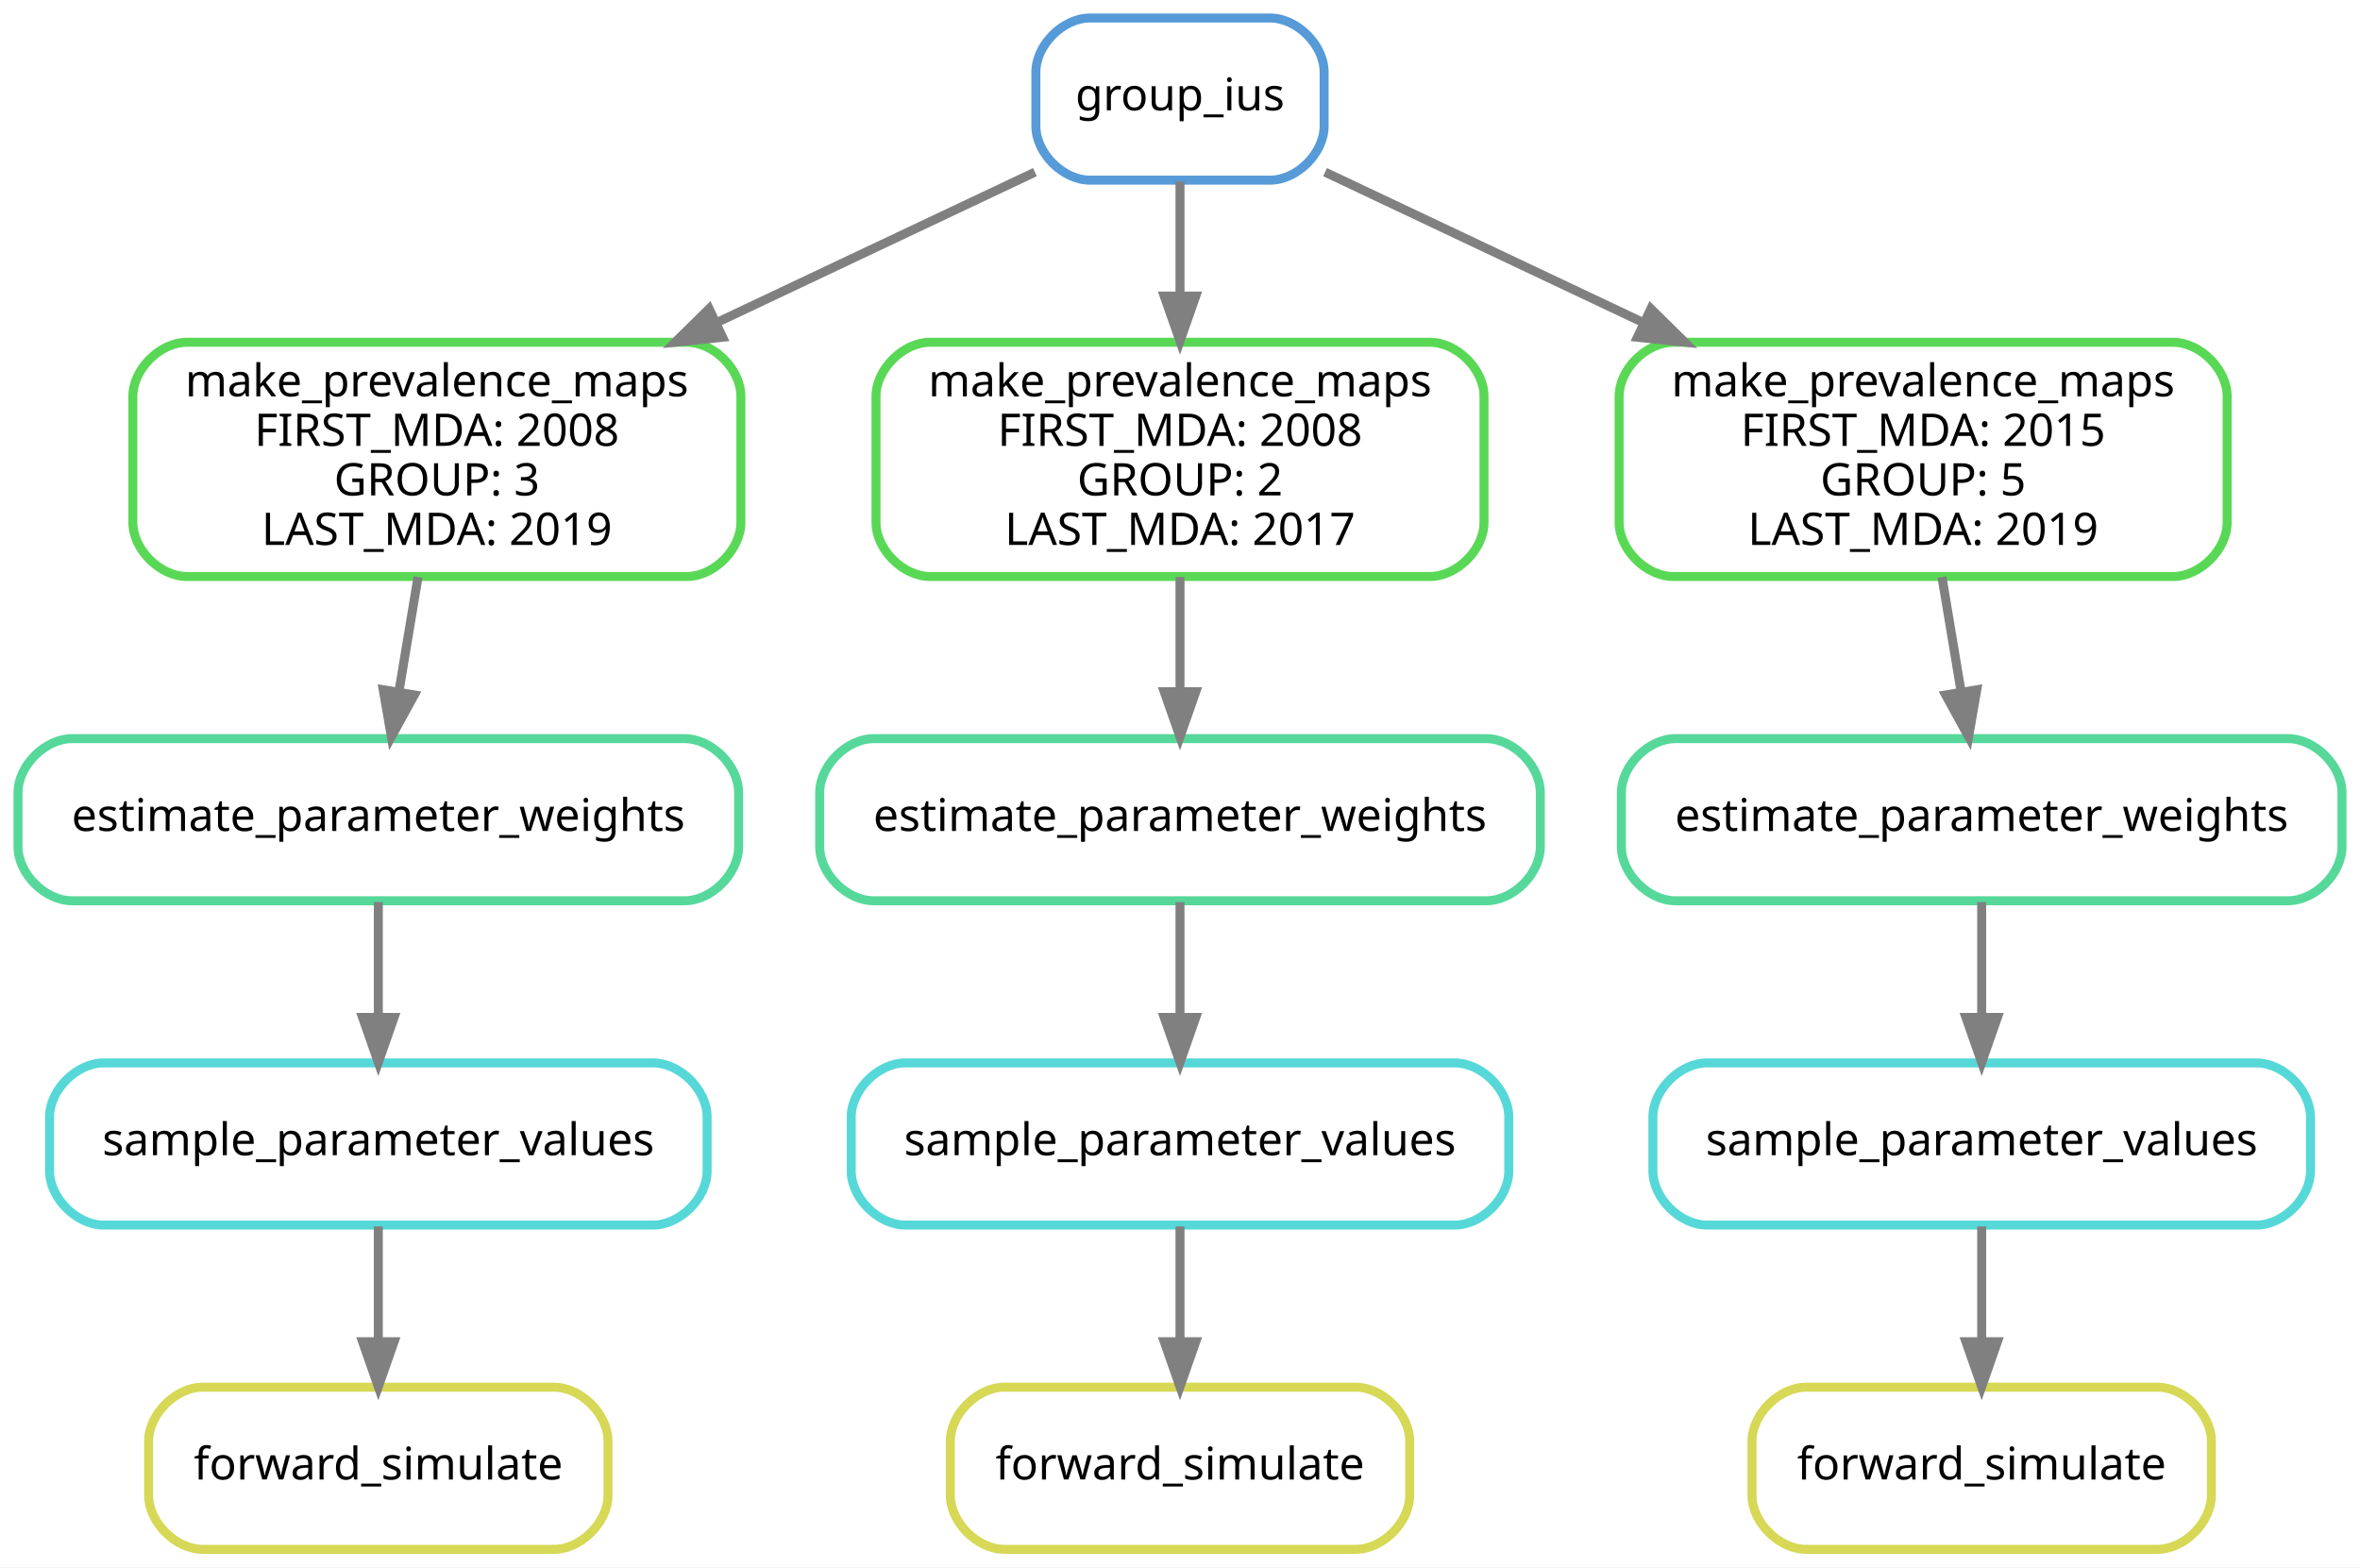
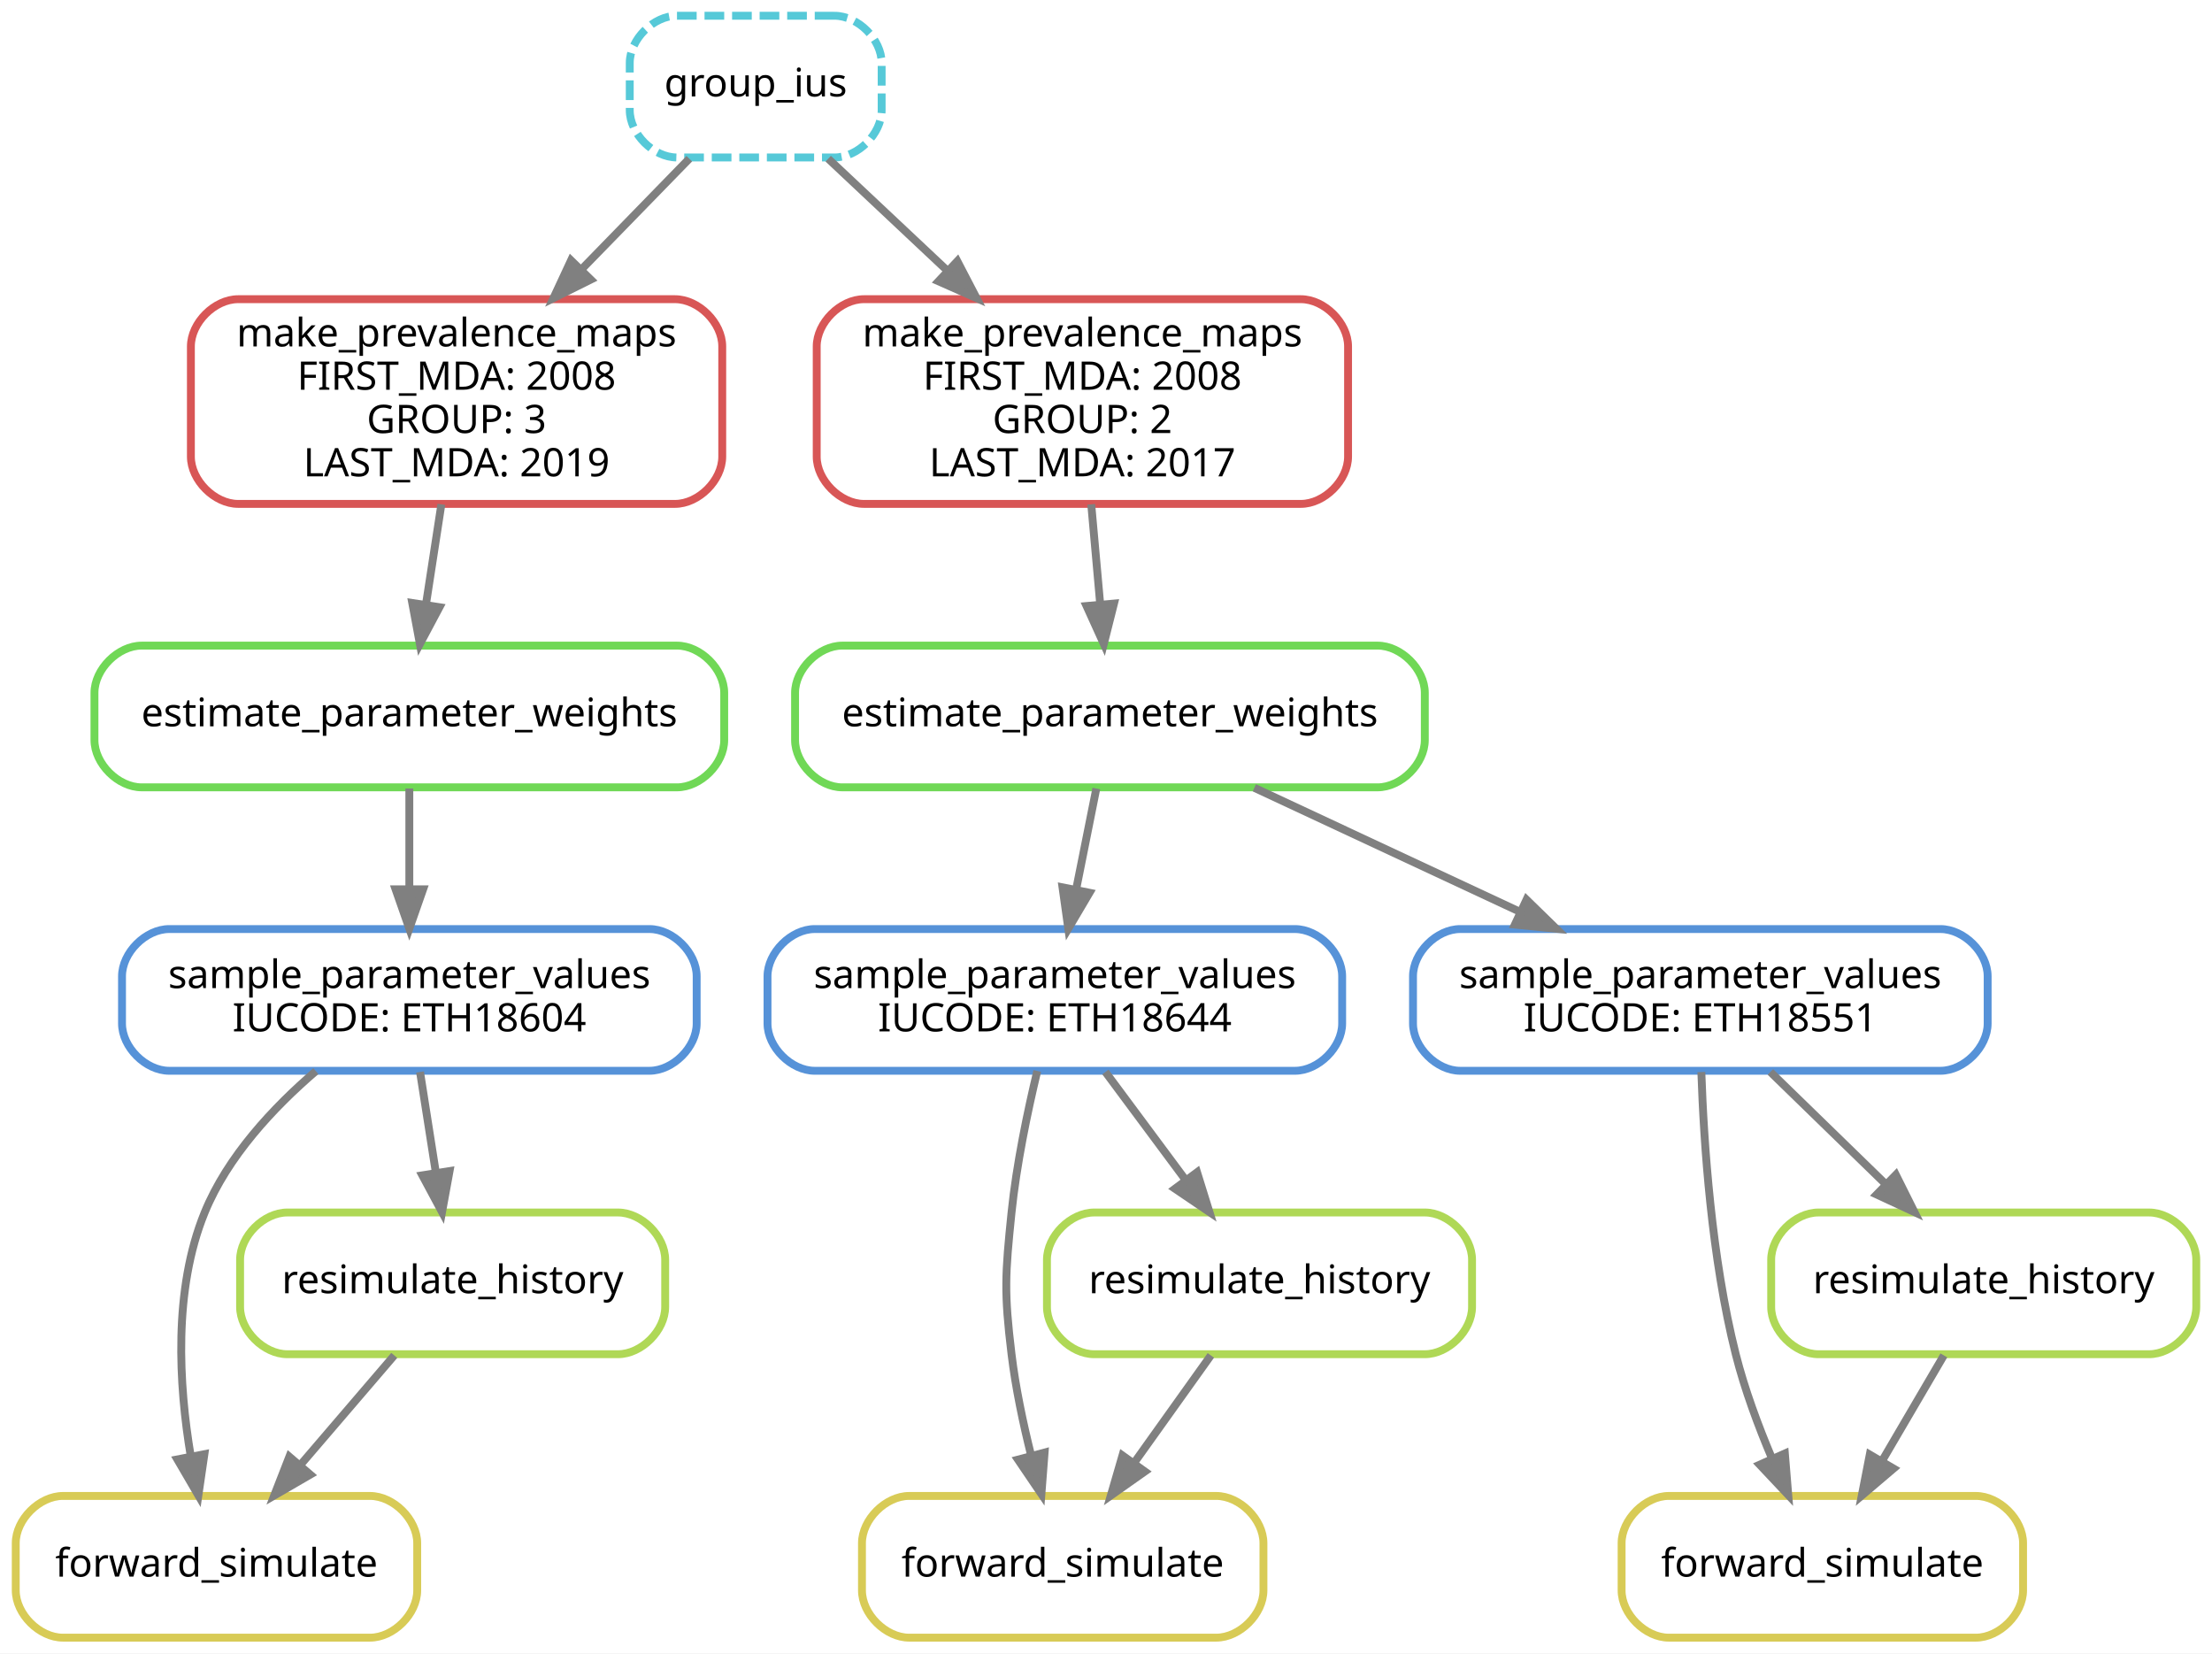
- <svg xmlns="http://www.w3.org/2000/svg" width="524pt" height="348pt" viewBox="0.00 0.00 524.00 348.00">
-   <g id="graph0" class="graph" transform="scale(1 1) rotate(0) translate(4 344)">
-     <polygon fill="white" stroke="transparent" points="-4,4 -4,-344 520,-344 520,4 -4,4" />
+ <svg xmlns="http://www.w3.org/2000/svg" width="562pt" height="420pt" viewBox="0.00 0.00 562.00 420.00">
+   <g id="graph0" class="graph" transform="scale(1 1) rotate(0) translate(4 416)">
+     <polygon fill="white" stroke="transparent" points="-4,4 -4,-416 558,-416 558,4 -4,4" />
    <g id="node1" class="node">
-       <path fill="none" stroke="#d6d856" stroke-width="2" d="M119,-36C119,-36 41,-36 41,-36 35,-36 29,-30 29,-24 29,-24 29,-12 29,-12 29,-6 35,0 41,0 41,0 119,0 119,0 125,0 131,-6 131,-12 131,-12 131,-24 131,-24 131,-30 125,-36 119,-36" />
-       <text text-anchor="middle" x="80" y="-15.5" font-family="sans" font-size="10.00">forward_simulate</text>
+       <path fill="none" stroke="#d8cb56" stroke-width="2" d="M90,-36C90,-36 12,-36 12,-36 6,-36 0,-30 0,-24 0,-24 0,-12 0,-12 0,-6 6,0 12,0 12,0 90,0 90,0 96,0 102,-6 102,-12 102,-12 102,-24 102,-24 102,-30 96,-36 90,-36" />
+       <text text-anchor="middle" x="51" y="-15.5" font-family="sans" font-size="10.00">forward_simulate</text>
    </g>
    <g id="node2" class="node">
-       <path fill="none" stroke="#56d8d8" stroke-width="2" d="M141,-108C141,-108 19,-108 19,-108 13,-108 7,-102 7,-96 7,-96 7,-84 7,-84 7,-78 13,-72 19,-72 19,-72 141,-72 141,-72 147,-72 153,-78 153,-84 153,-84 153,-96 153,-96 153,-102 147,-108 141,-108" />
-       <text text-anchor="middle" x="80" y="-87.5" font-family="sans" font-size="10.00">sample_parameter_values</text>
+       <path fill="none" stroke="#56c9d8" stroke-width="2" stroke-dasharray="5,2" d="M208,-412C208,-412 168,-412 168,-412 162,-412 156,-406 156,-400 156,-400 156,-388 156,-388 156,-382 162,-376 168,-376 168,-376 208,-376 208,-376 214,-376 220,-382 220,-388 220,-388 220,-400 220,-400 220,-406 214,-412 208,-412" />
+       <text text-anchor="middle" x="188" y="-391.5" font-family="sans" font-size="10.00">group_ius</text>
+     </g>
+     <g id="node7" class="node">
+       <path fill="none" stroke="#d85656" stroke-width="2" d="M167.5,-340C167.5,-340 56.5,-340 56.5,-340 50.5,-340 44.5,-334 44.5,-328 44.5,-328 44.5,-300 44.5,-300 44.5,-294 50.5,-288 56.5,-288 56.5,-288 167.5,-288 167.5,-288 173.5,-288 179.5,-294 179.5,-300 179.5,-300 179.5,-328 179.5,-328 179.5,-334 173.5,-340 167.5,-340" />
+       <text text-anchor="middle" x="112" y="-328" font-family="sans" font-size="10.00">make_prevalence_maps</text>
+       <text text-anchor="middle" x="112" y="-317" font-family="sans" font-size="10.00">FIRST_MDA: 2008</text>
+       <text text-anchor="middle" x="112" y="-306" font-family="sans" font-size="10.00">GROUP: 3</text>
+       <text text-anchor="middle" x="112" y="-295" font-family="sans" font-size="10.00">LAST_MDA: 2019</text>
+     </g>
+     <g id="edge9" class="edge">
+       <path fill="none" stroke="grey" stroke-width="2" d="M171.13,-375.69C163.05,-367.39 153.09,-357.17 143.67,-347.5" />
+       <polygon fill="grey" stroke="grey" stroke-width="2" points="146.09,-344.98 136.61,-340.26 141.08,-349.86 146.09,-344.98" />
+     </g>
+     <g id="node11" class="node">
+       <path fill="none" stroke="#d85656" stroke-width="2" d="M326.5,-340C326.5,-340 215.5,-340 215.5,-340 209.5,-340 203.5,-334 203.5,-328 203.5,-328 203.5,-300 203.5,-300 203.5,-294 209.5,-288 215.5,-288 215.5,-288 326.5,-288 326.5,-288 332.5,-288 338.5,-294 338.5,-300 338.5,-300 338.5,-328 338.5,-328 338.5,-334 332.5,-340 326.5,-340" />
+       <text text-anchor="middle" x="271" y="-328" font-family="sans" font-size="10.00">make_prevalence_maps</text>
+       <text text-anchor="middle" x="271" y="-317" font-family="sans" font-size="10.00">FIRST_MDA: 2008</text>
+       <text text-anchor="middle" x="271" y="-306" font-family="sans" font-size="10.00">GROUP: 2</text>
+       <text text-anchor="middle" x="271" y="-295" font-family="sans" font-size="10.00">LAST_MDA: 2017</text>
+     </g>
+     <g id="edge13" class="edge">
+       <path fill="none" stroke="grey" stroke-width="2" d="M206.42,-375.69C215.34,-367.31 226.34,-356.97 236.72,-347.22" />
+       <polygon fill="grey" stroke="grey" stroke-width="2" points="239.23,-349.66 244.12,-340.26 234.44,-344.55 239.23,-349.66" />
+     </g>
+     <g id="node3" class="node">
+       <path fill="none" stroke="#d8cb56" stroke-width="2" d="M305,-36C305,-36 227,-36 227,-36 221,-36 215,-30 215,-24 215,-24 215,-12 215,-12 215,-6 221,0 227,0 227,0 305,0 305,0 311,0 317,-6 317,-12 317,-12 317,-24 317,-24 317,-30 311,-36 305,-36" />
+       <text text-anchor="middle" x="266" y="-15.5" font-family="sans" font-size="10.00">forward_simulate</text>
+     </g>
+     <g id="node4" class="node">
+       <path fill="none" stroke="#d8cb56" stroke-width="2" d="M498,-36C498,-36 420,-36 420,-36 414,-36 408,-30 408,-24 408,-24 408,-12 408,-12 408,-6 414,0 420,0 420,0 498,0 498,0 504,0 510,-6 510,-12 510,-12 510,-24 510,-24 510,-30 504,-36 498,-36" />
+       <text text-anchor="middle" x="459" y="-15.5" font-family="sans" font-size="10.00">forward_simulate</text>
+     </g>
+     <g id="node5" class="node">
+       <path fill="none" stroke="#5692d8" stroke-width="2" d="M161,-180C161,-180 39,-180 39,-180 33,-180 27,-174 27,-168 27,-168 27,-156 27,-156 27,-150 33,-144 39,-144 39,-144 161,-144 161,-144 167,-144 173,-150 173,-156 173,-156 173,-168 173,-168 173,-174 167,-180 161,-180" />
+       <text text-anchor="middle" x="100" y="-165" font-family="sans" font-size="10.00">sample_parameter_values</text>
+       <text text-anchor="middle" x="100" y="-154" font-family="sans" font-size="10.00">IUCODE: ETH18604</text>
    </g>
    <g id="edge1" class="edge">
-       <path fill="none" stroke="grey" stroke-width="2" d="M80,-71.7C80,-63.98 80,-54.71 80,-46.11" />
-       <polygon fill="grey" stroke="grey" stroke-width="2" points="83.5,-46.1 80,-36.1 76.5,-46.1 83.5,-46.1" />
+       <path fill="none" stroke="grey" stroke-width="2" d="M76.25,-143.91C65.45,-134.65 53.8,-122.2 48,-108 39.98,-88.38 41.41,-64.25 44.47,-46.07" />
+       <polygon fill="grey" stroke="grey" stroke-width="2" points="47.93,-46.61 46.4,-36.13 41.06,-45.28 47.93,-46.61" />
    </g>
-     <g id="node3" class="node">
-       <path fill="none" stroke="#56d89a" stroke-width="2" d="M148,-180C148,-180 12,-180 12,-180 6,-180 0,-174 0,-168 0,-168 0,-156 0,-156 0,-150 6,-144 12,-144 12,-144 148,-144 148,-144 154,-144 160,-150 160,-156 160,-156 160,-168 160,-168 160,-174 154,-180 148,-180" />
-       <text text-anchor="middle" x="80" y="-159.5" font-family="sans" font-size="10.00">estimate_parameter_weights</text>
+     <g id="node8" class="node">
+       <path fill="none" stroke="#afd856" stroke-width="2" d="M153,-108C153,-108 69,-108 69,-108 63,-108 57,-102 57,-96 57,-96 57,-84 57,-84 57,-78 63,-72 69,-72 69,-72 153,-72 153,-72 159,-72 165,-78 165,-84 165,-84 165,-96 165,-96 165,-102 159,-108 153,-108" />
+       <text text-anchor="middle" x="111" y="-87.5" font-family="sans" font-size="10.00">resimulate_history</text>
+     </g>
+     <g id="edge10" class="edge">
+       <path fill="none" stroke="grey" stroke-width="2" d="M102.72,-143.7C103.93,-135.98 105.39,-126.71 106.74,-118.11" />
+       <polygon fill="grey" stroke="grey" stroke-width="2" points="110.22,-118.53 108.31,-108.1 103.3,-117.44 110.22,-118.53" />
+     </g>
+     <g id="node6" class="node">
+       <path fill="none" stroke="#70d856" stroke-width="2" d="M168,-252C168,-252 32,-252 32,-252 26,-252 20,-246 20,-240 20,-240 20,-228 20,-228 20,-222 26,-216 32,-216 32,-216 168,-216 168,-216 174,-216 180,-222 180,-228 180,-228 180,-240 180,-240 180,-246 174,-252 168,-252" />
+       <text text-anchor="middle" x="100" y="-231.5" font-family="sans" font-size="10.00">estimate_parameter_weights</text>
+     </g>
+     <g id="edge7" class="edge">
+       <path fill="none" stroke="grey" stroke-width="2" d="M100,-215.7C100,-207.98 100,-198.71 100,-190.11" />
+       <polygon fill="grey" stroke="grey" stroke-width="2" points="103.5,-190.1 100,-180.1 96.5,-190.1 103.5,-190.1" />
+     </g>
+     <g id="edge8" class="edge">
+       <path fill="none" stroke="grey" stroke-width="2" d="M108.14,-287.89C106.88,-279.75 105.49,-270.68 104.21,-262.38" />
+       <polygon fill="grey" stroke="grey" stroke-width="2" points="107.66,-261.76 102.68,-252.41 100.74,-262.83 107.66,-261.76" />
    </g>
    <g id="edge2" class="edge">
-       <path fill="none" stroke="grey" stroke-width="2" d="M80,-143.7C80,-135.98 80,-126.71 80,-118.11" />
-       <polygon fill="grey" stroke="grey" stroke-width="2" points="83.5,-118.1 80,-108.1 76.5,-118.1 83.5,-118.1" />
+       <path fill="none" stroke="grey" stroke-width="2" d="M96.17,-71.7C88.98,-63.3 80.2,-53.07 72.31,-43.86" />
+       <polygon fill="grey" stroke="grey" stroke-width="2" points="74.83,-41.42 65.66,-36.1 69.51,-45.97 74.83,-41.42" />
    </g>
-     <g id="node4" class="node">
-       <path fill="none" stroke="#59d856" stroke-width="2" d="M148.5,-268C148.5,-268 37.5,-268 37.5,-268 31.5,-268 25.5,-262 25.5,-256 25.5,-256 25.5,-228 25.5,-228 25.5,-222 31.5,-216 37.5,-216 37.5,-216 148.5,-216 148.5,-216 154.5,-216 160.5,-222 160.5,-228 160.5,-228 160.5,-256 160.5,-256 160.5,-262 154.5,-268 148.5,-268" />
-       <text text-anchor="middle" x="93" y="-256" font-family="sans" font-size="10.00">make_prevalence_maps</text>
-       <text text-anchor="middle" x="93" y="-245" font-family="sans" font-size="10.00">FIRST_MDA: 2008</text>
-       <text text-anchor="middle" x="93" y="-234" font-family="sans" font-size="10.00">GROUP: 3</text>
-       <text text-anchor="middle" x="93" y="-223" font-family="sans" font-size="10.00">LAST_MDA: 2019</text>
+     <g id="node9" class="node">
+       <path fill="none" stroke="#5692d8" stroke-width="2" d="M325,-180C325,-180 203,-180 203,-180 197,-180 191,-174 191,-168 191,-168 191,-156 191,-156 191,-150 197,-144 203,-144 203,-144 325,-144 325,-144 331,-144 337,-150 337,-156 337,-156 337,-168 337,-168 337,-174 331,-180 325,-180" />
+       <text text-anchor="middle" x="264" y="-165" font-family="sans" font-size="10.00">sample_parameter_values</text>
+       <text text-anchor="middle" x="264" y="-154" font-family="sans" font-size="10.00">IUCODE: ETH18644</text>
    </g>
    <g id="edge3" class="edge">
-       <path fill="none" stroke="grey" stroke-width="2" d="M88.82,-215.89C87.46,-207.75 85.95,-198.68 84.56,-190.38" />
-       <polygon fill="grey" stroke="grey" stroke-width="2" points="88,-189.7 82.9,-180.41 81.09,-190.85 88,-189.7" />
+       <path fill="none" stroke="grey" stroke-width="2" d="M259.54,-143.95C257.06,-133.63 254.25,-120.15 253,-108 251.37,-92.08 251.08,-87.88 253,-72 254.02,-63.53 255.93,-54.47 257.98,-46.28" />
+       <polygon fill="grey" stroke="grey" stroke-width="2" points="261.4,-47.03 260.59,-36.47 254.64,-45.23 261.4,-47.03" />
    </g>
-     <g id="node5" class="node">
-       <path fill="none" stroke="#569ad8" stroke-width="2" d="M278,-340C278,-340 238,-340 238,-340 232,-340 226,-334 226,-328 226,-328 226,-316 226,-316 226,-310 232,-304 238,-304 238,-304 278,-304 278,-304 284,-304 290,-310 290,-316 290,-316 290,-328 290,-328 290,-334 284,-340 278,-340" />
-       <text text-anchor="middle" x="258" y="-319.5" font-family="sans" font-size="10.00">group_ius</text>
+     <g id="node12" class="node">
+       <path fill="none" stroke="#afd856" stroke-width="2" d="M358,-108C358,-108 274,-108 274,-108 268,-108 262,-102 262,-96 262,-96 262,-84 262,-84 262,-78 268,-72 274,-72 274,-72 358,-72 358,-72 364,-72 370,-78 370,-84 370,-84 370,-96 370,-96 370,-102 364,-108 358,-108" />
+       <text text-anchor="middle" x="316" y="-87.5" font-family="sans" font-size="10.00">resimulate_history</text>
+     </g>
+     <g id="edge14" class="edge">
+       <path fill="none" stroke="grey" stroke-width="2" d="M276.85,-143.7C283.03,-135.39 290.54,-125.28 297.32,-116.14" />
+       <polygon fill="grey" stroke="grey" stroke-width="2" points="300.14,-118.22 303.29,-108.1 294.52,-114.04 300.14,-118.22" />
+     </g>
+     <g id="node10" class="node">
+       <path fill="none" stroke="#70d856" stroke-width="2" d="M346,-252C346,-252 210,-252 210,-252 204,-252 198,-246 198,-240 198,-240 198,-228 198,-228 198,-222 204,-216 210,-216 210,-216 346,-216 346,-216 352,-216 358,-222 358,-228 358,-228 358,-240 358,-240 358,-246 352,-252 346,-252" />
+       <text text-anchor="middle" x="278" y="-231.5" font-family="sans" font-size="10.00">estimate_parameter_weights</text>
+     </g>
+     <g id="edge11" class="edge">
+       <path fill="none" stroke="grey" stroke-width="2" d="M274.54,-215.7C273,-207.98 271.14,-198.71 269.42,-190.11" />
+       <polygon fill="grey" stroke="grey" stroke-width="2" points="272.81,-189.22 267.42,-180.1 265.95,-190.6 272.81,-189.22" />
+     </g>
+     <g id="node13" class="node">
+       <path fill="none" stroke="#5692d8" stroke-width="2" d="M489,-180C489,-180 367,-180 367,-180 361,-180 355,-174 355,-168 355,-168 355,-156 355,-156 355,-150 361,-144 367,-144 367,-144 489,-144 489,-144 495,-144 501,-150 501,-156 501,-156 501,-168 501,-168 501,-174 495,-180 489,-180" />
+       <text text-anchor="middle" x="428" y="-165" font-family="sans" font-size="10.00">sample_parameter_values</text>
+       <text text-anchor="middle" x="428" y="-154" font-family="sans" font-size="10.00">IUCODE: ETH18551</text>
+     </g>
+     <g id="edge15" class="edge">
+       <path fill="none" stroke="grey" stroke-width="2" d="M314.69,-215.88C335.02,-206.39 360.47,-194.51 382.1,-184.42" />
+       <polygon fill="grey" stroke="grey" stroke-width="2" points="383.84,-187.47 391.43,-180.07 380.88,-181.13 383.84,-187.47" />
+     </g>
+     <g id="edge12" class="edge">
+       <path fill="none" stroke="grey" stroke-width="2" d="M273.25,-287.89C273.98,-279.75 274.8,-270.68 275.54,-262.38" />
+       <polygon fill="grey" stroke="grey" stroke-width="2" points="279.03,-262.68 276.44,-252.41 272.06,-262.06 279.03,-262.68" />
    </g>
    <g id="edge4" class="edge">
-       <path fill="none" stroke="grey" stroke-width="2" d="M225.79,-305.78C205.67,-296.26 179.09,-283.7 155,-272.31" />
-       <polygon fill="grey" stroke="grey" stroke-width="2" points="156.44,-269.12 145.9,-268.01 153.45,-275.45 156.44,-269.12" />
-     </g>
-     <g id="node9" class="node">
-       <path fill="none" stroke="#59d856" stroke-width="2" d="M313.5,-268C313.5,-268 202.5,-268 202.5,-268 196.5,-268 190.5,-262 190.5,-256 190.5,-256 190.5,-228 190.5,-228 190.5,-222 196.5,-216 202.5,-216 202.5,-216 313.5,-216 313.5,-216 319.5,-216 325.5,-222 325.5,-228 325.5,-228 325.5,-256 325.5,-256 325.5,-262 319.5,-268 313.5,-268" />
-       <text text-anchor="middle" x="258" y="-256" font-family="sans" font-size="10.00">make_prevalence_maps</text>
-       <text text-anchor="middle" x="258" y="-245" font-family="sans" font-size="10.00">FIRST_MDA: 2008</text>
-       <text text-anchor="middle" x="258" y="-234" font-family="sans" font-size="10.00">GROUP: 2</text>
-       <text text-anchor="middle" x="258" y="-223" font-family="sans" font-size="10.00">LAST_MDA: 2017</text>
-     </g>
-     <g id="edge8" class="edge">
-       <path fill="none" stroke="grey" stroke-width="2" d="M258,-303.69C258,-296.21 258,-287.16 258,-278.36" />
-       <polygon fill="grey" stroke="grey" stroke-width="2" points="261.5,-278.26 258,-268.26 254.5,-278.26 261.5,-278.26" />
-     </g>
-     <g id="node13" class="node">
-       <path fill="none" stroke="#59d856" stroke-width="2" d="M478.5,-268C478.5,-268 367.5,-268 367.5,-268 361.5,-268 355.5,-262 355.5,-256 355.5,-256 355.5,-228 355.5,-228 355.5,-222 361.5,-216 367.5,-216 367.5,-216 478.5,-216 478.5,-216 484.5,-216 490.5,-222 490.5,-228 490.5,-228 490.5,-256 490.5,-256 490.5,-262 484.5,-268 478.5,-268" />
-       <text text-anchor="middle" x="423" y="-256" font-family="sans" font-size="10.00">make_prevalence_maps</text>
-       <text text-anchor="middle" x="423" y="-245" font-family="sans" font-size="10.00">FIRST_MDA: 2015</text>
-       <text text-anchor="middle" x="423" y="-234" font-family="sans" font-size="10.00">GROUP: 5</text>
-       <text text-anchor="middle" x="423" y="-223" font-family="sans" font-size="10.00">LAST_MDA: 2019</text>
-     </g>
-     <g id="edge12" class="edge">
-       <path fill="none" stroke="grey" stroke-width="2" d="M290.21,-305.78C310.33,-296.26 336.91,-283.7 361,-272.31" />
-       <polygon fill="grey" stroke="grey" stroke-width="2" points="362.55,-275.45 370.1,-268.01 359.56,-269.12 362.55,-275.45" />
-     </g>
-     <g id="node6" class="node">
-       <path fill="none" stroke="#d6d856" stroke-width="2" d="M297,-36C297,-36 219,-36 219,-36 213,-36 207,-30 207,-24 207,-24 207,-12 207,-12 207,-6 213,0 219,0 219,0 297,0 297,0 303,0 309,-6 309,-12 309,-12 309,-24 309,-24 309,-30 303,-36 297,-36" />
-       <text text-anchor="middle" x="258" y="-15.5" font-family="sans" font-size="10.00">forward_simulate</text>
-     </g>
-     <g id="node7" class="node">
-       <path fill="none" stroke="#56d8d8" stroke-width="2" d="M319,-108C319,-108 197,-108 197,-108 191,-108 185,-102 185,-96 185,-96 185,-84 185,-84 185,-78 191,-72 197,-72 197,-72 319,-72 319,-72 325,-72 331,-78 331,-84 331,-84 331,-96 331,-96 331,-102 325,-108 319,-108" />
-       <text text-anchor="middle" x="258" y="-87.5" font-family="sans" font-size="10.00">sample_parameter_values</text>
+       <path fill="none" stroke="grey" stroke-width="2" d="M303.64,-71.7C297.77,-63.47 290.63,-53.48 284.16,-44.42" />
+       <polygon fill="grey" stroke="grey" stroke-width="2" points="286.88,-42.21 278.22,-36.1 281.18,-46.28 286.88,-42.21" />
    </g>
    <g id="edge5" class="edge">
-       <path fill="none" stroke="grey" stroke-width="2" d="M258,-71.7C258,-63.98 258,-54.71 258,-46.11" />
-       <polygon fill="grey" stroke="grey" stroke-width="2" points="261.5,-46.1 258,-36.1 254.5,-46.1 261.5,-46.1" />
+       <path fill="none" stroke="grey" stroke-width="2" d="M428.26,-143.68C428.88,-125.56 430.85,-96.39 437,-72 439.24,-63.11 442.71,-53.77 446.24,-45.44" />
+       <polygon fill="grey" stroke="grey" stroke-width="2" points="449.48,-46.79 450.34,-36.23 443.08,-43.94 449.48,-46.79" />
    </g>
-     <g id="node8" class="node">
-       <path fill="none" stroke="#56d89a" stroke-width="2" d="M326,-180C326,-180 190,-180 190,-180 184,-180 178,-174 178,-168 178,-168 178,-156 178,-156 178,-150 184,-144 190,-144 190,-144 326,-144 326,-144 332,-144 338,-150 338,-156 338,-156 338,-168 338,-168 338,-174 332,-180 326,-180" />
-       <text text-anchor="middle" x="258" y="-159.5" font-family="sans" font-size="10.00">estimate_parameter_weights</text>
+     <g id="node14" class="node">
+       <path fill="none" stroke="#afd856" stroke-width="2" d="M542,-108C542,-108 458,-108 458,-108 452,-108 446,-102 446,-96 446,-96 446,-84 446,-84 446,-78 452,-72 458,-72 458,-72 542,-72 542,-72 548,-72 554,-78 554,-84 554,-84 554,-96 554,-96 554,-102 548,-108 542,-108" />
+       <text text-anchor="middle" x="500" y="-87.5" font-family="sans" font-size="10.00">resimulate_history</text>
+     </g>
+     <g id="edge16" class="edge">
+       <path fill="none" stroke="grey" stroke-width="2" d="M445.8,-143.7C454.6,-135.14 465.38,-124.66 475,-115.3" />
+       <polygon fill="grey" stroke="grey" stroke-width="2" points="477.68,-117.58 482.41,-108.1 472.8,-112.57 477.68,-117.58" />
    </g>
    <g id="edge6" class="edge">
-       <path fill="none" stroke="grey" stroke-width="2" d="M258,-143.7C258,-135.98 258,-126.71 258,-118.11" />
-       <polygon fill="grey" stroke="grey" stroke-width="2" points="261.5,-118.1 258,-108.1 254.5,-118.1 261.5,-118.1" />
-     </g>
-     <g id="edge7" class="edge">
-       <path fill="none" stroke="grey" stroke-width="2" d="M258,-215.89C258,-207.84 258,-198.88 258,-190.66" />
-       <polygon fill="grey" stroke="grey" stroke-width="2" points="261.5,-190.41 258,-180.41 254.5,-190.41 261.5,-190.41" />
-     </g>
-     <g id="node10" class="node">
-       <path fill="none" stroke="#d6d856" stroke-width="2" d="M475,-36C475,-36 397,-36 397,-36 391,-36 385,-30 385,-24 385,-24 385,-12 385,-12 385,-6 391,0 397,0 397,0 475,0 475,0 481,0 487,-6 487,-12 487,-12 487,-24 487,-24 487,-30 481,-36 475,-36" />
-       <text text-anchor="middle" x="436" y="-15.5" font-family="sans" font-size="10.00">forward_simulate</text>
-     </g>
-     <g id="node11" class="node">
-       <path fill="none" stroke="#56d8d8" stroke-width="2" d="M497,-108C497,-108 375,-108 375,-108 369,-108 363,-102 363,-96 363,-96 363,-84 363,-84 363,-78 369,-72 375,-72 375,-72 497,-72 497,-72 503,-72 509,-78 509,-84 509,-84 509,-96 509,-96 509,-102 503,-108 497,-108" />
-       <text text-anchor="middle" x="436" y="-87.5" font-family="sans" font-size="10.00">sample_parameter_values</text>
-     </g>
-     <g id="edge9" class="edge">
-       <path fill="none" stroke="grey" stroke-width="2" d="M436,-71.7C436,-63.98 436,-54.71 436,-46.11" />
-       <polygon fill="grey" stroke="grey" stroke-width="2" points="439.5,-46.1 436,-36.1 432.5,-46.1 439.5,-46.1" />
-     </g>
-     <g id="node12" class="node">
-       <path fill="none" stroke="#56d89a" stroke-width="2" d="M504,-180C504,-180 368,-180 368,-180 362,-180 356,-174 356,-168 356,-168 356,-156 356,-156 356,-150 362,-144 368,-144 368,-144 504,-144 504,-144 510,-144 516,-150 516,-156 516,-156 516,-168 516,-168 516,-174 510,-180 504,-180" />
-       <text text-anchor="middle" x="436" y="-159.5" font-family="sans" font-size="10.00">estimate_parameter_weights</text>
-     </g>
-     <g id="edge10" class="edge">
-       <path fill="none" stroke="grey" stroke-width="2" d="M436,-143.7C436,-135.98 436,-126.71 436,-118.11" />
-       <polygon fill="grey" stroke="grey" stroke-width="2" points="439.5,-118.1 436,-108.1 432.5,-118.1 439.5,-118.1" />
-     </g>
-     <g id="edge11" class="edge">
-       <path fill="none" stroke="grey" stroke-width="2" d="M427.18,-215.89C428.54,-207.75 430.05,-198.68 431.44,-190.38" />
-       <polygon fill="grey" stroke="grey" stroke-width="2" points="434.91,-190.85 433.1,-180.41 428,-189.7 434.91,-190.85" />
+       <path fill="none" stroke="grey" stroke-width="2" d="M489.87,-71.7C485.15,-63.64 479.44,-53.89 474.22,-44.98" />
+       <polygon fill="grey" stroke="grey" stroke-width="2" points="477.09,-42.96 469.02,-36.1 471.05,-46.5 477.09,-42.96" />
    </g>
  </g>
</svg>
